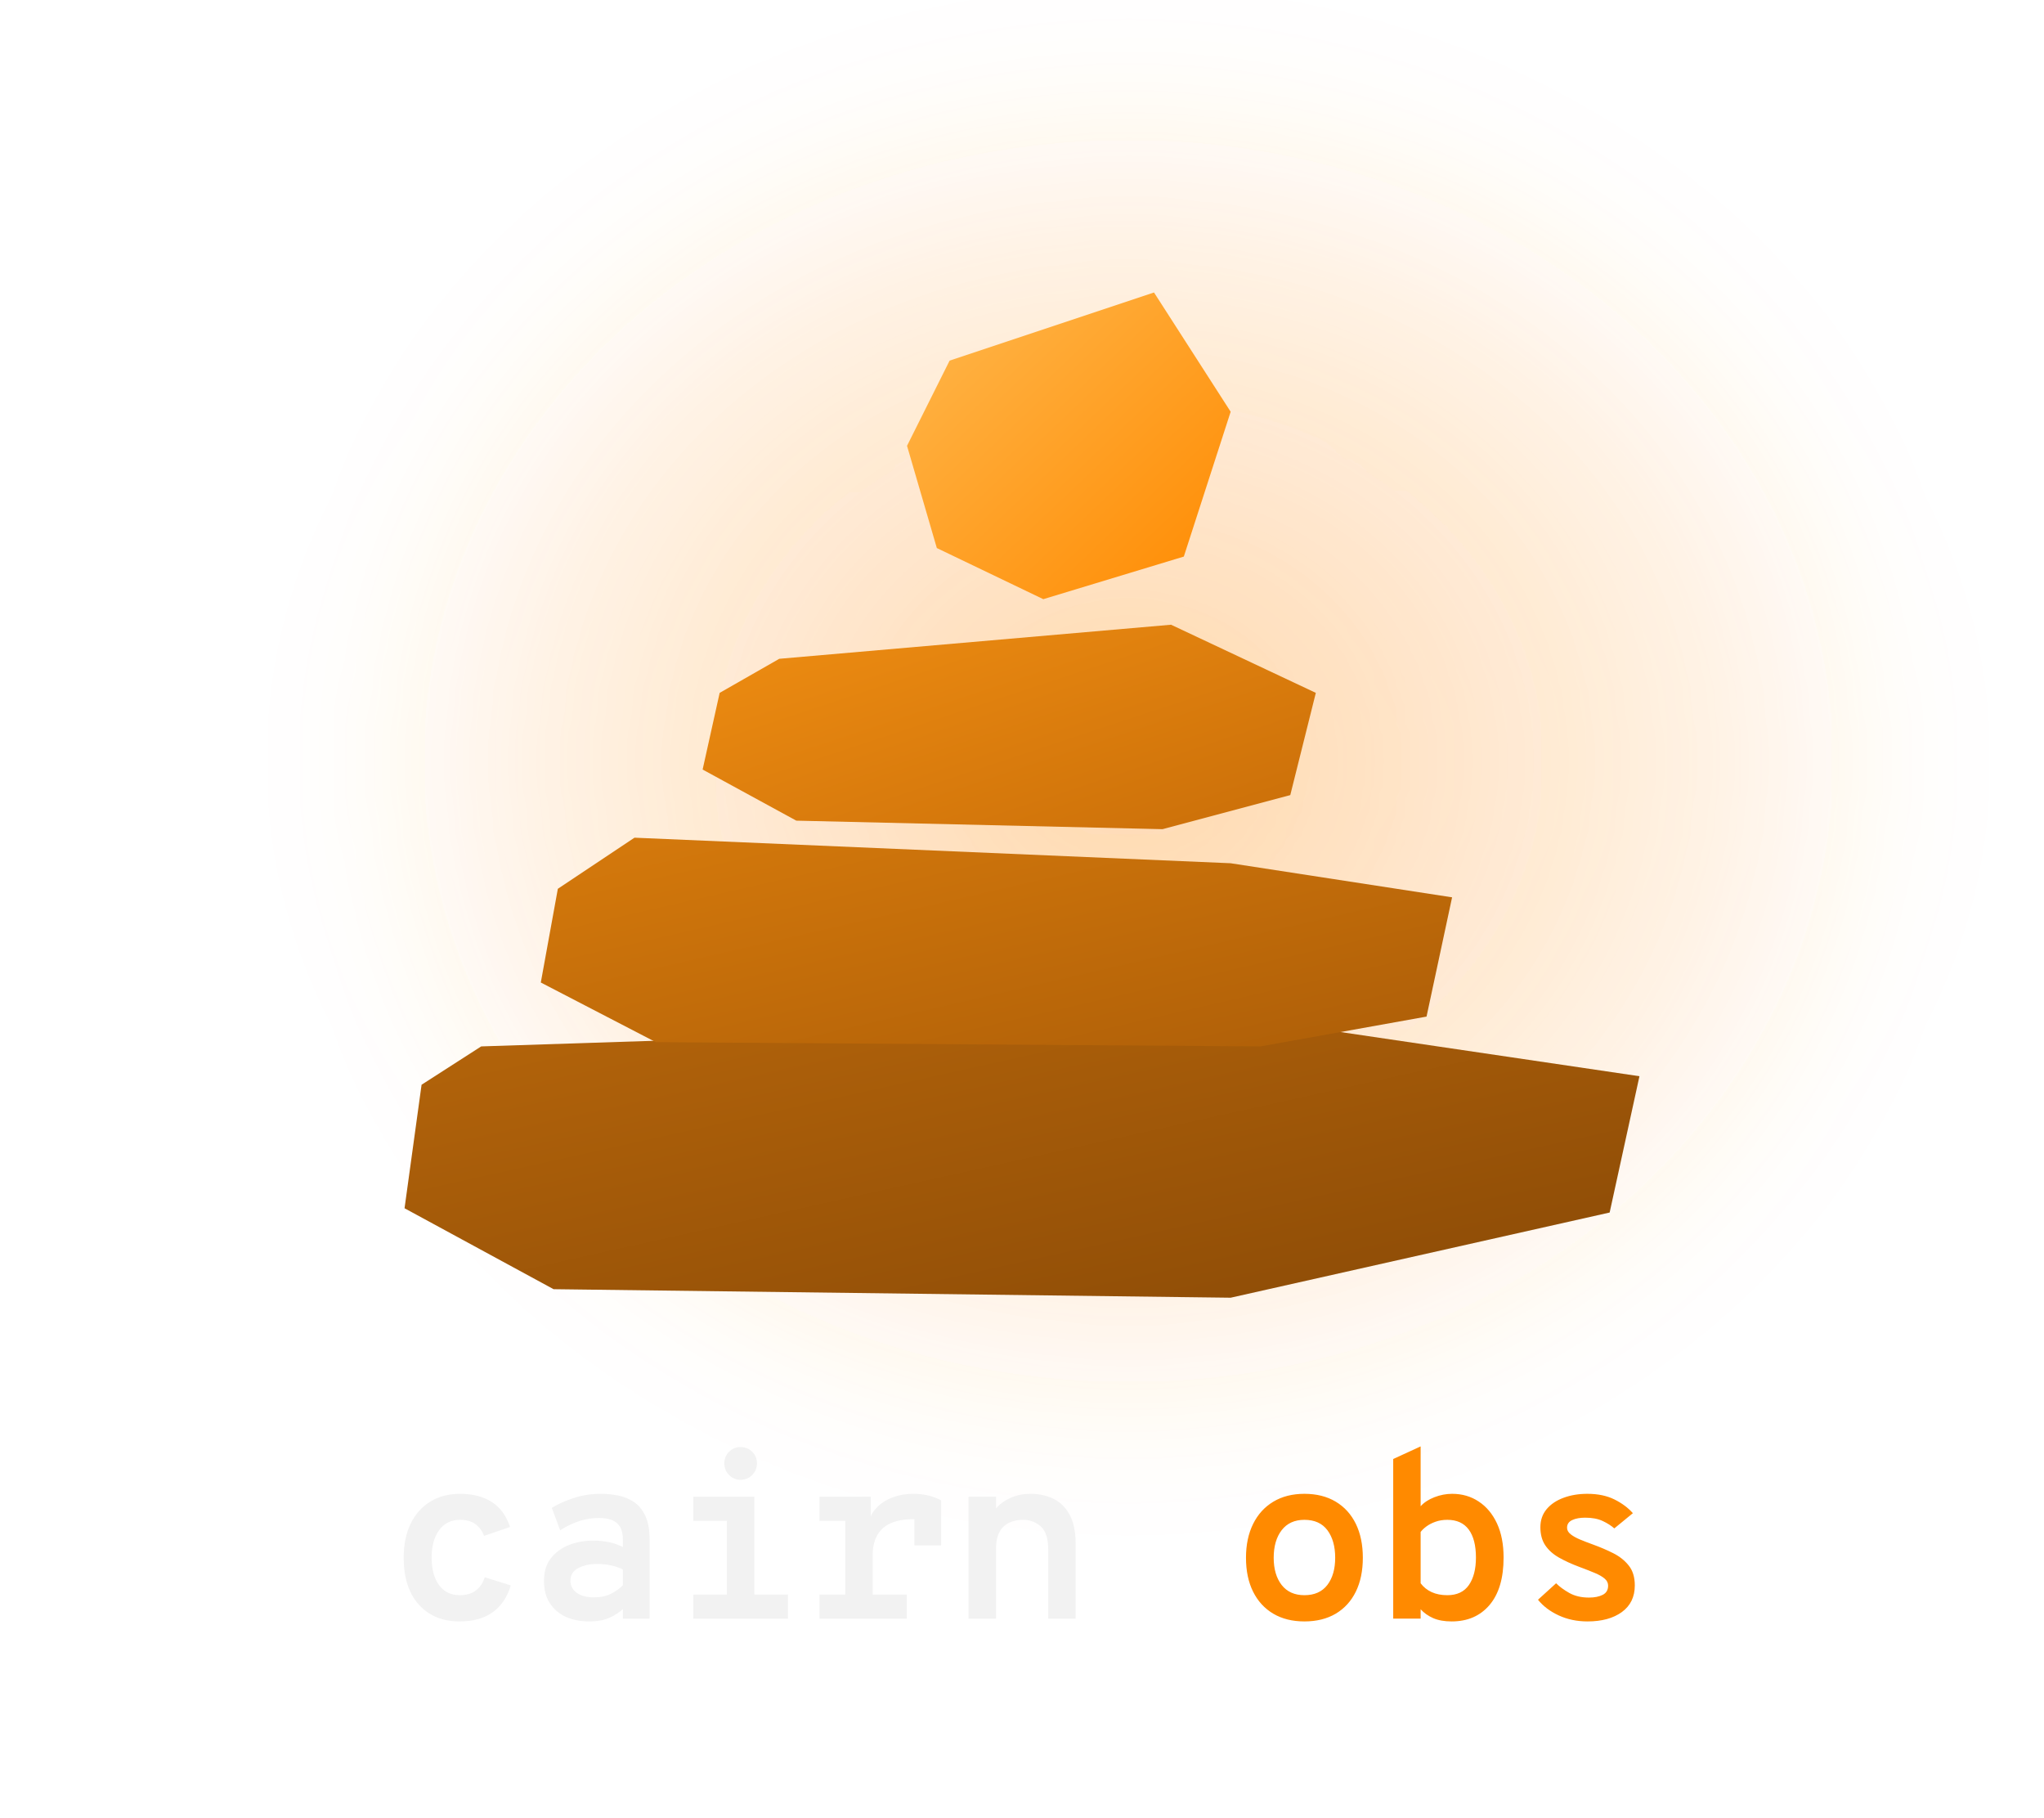
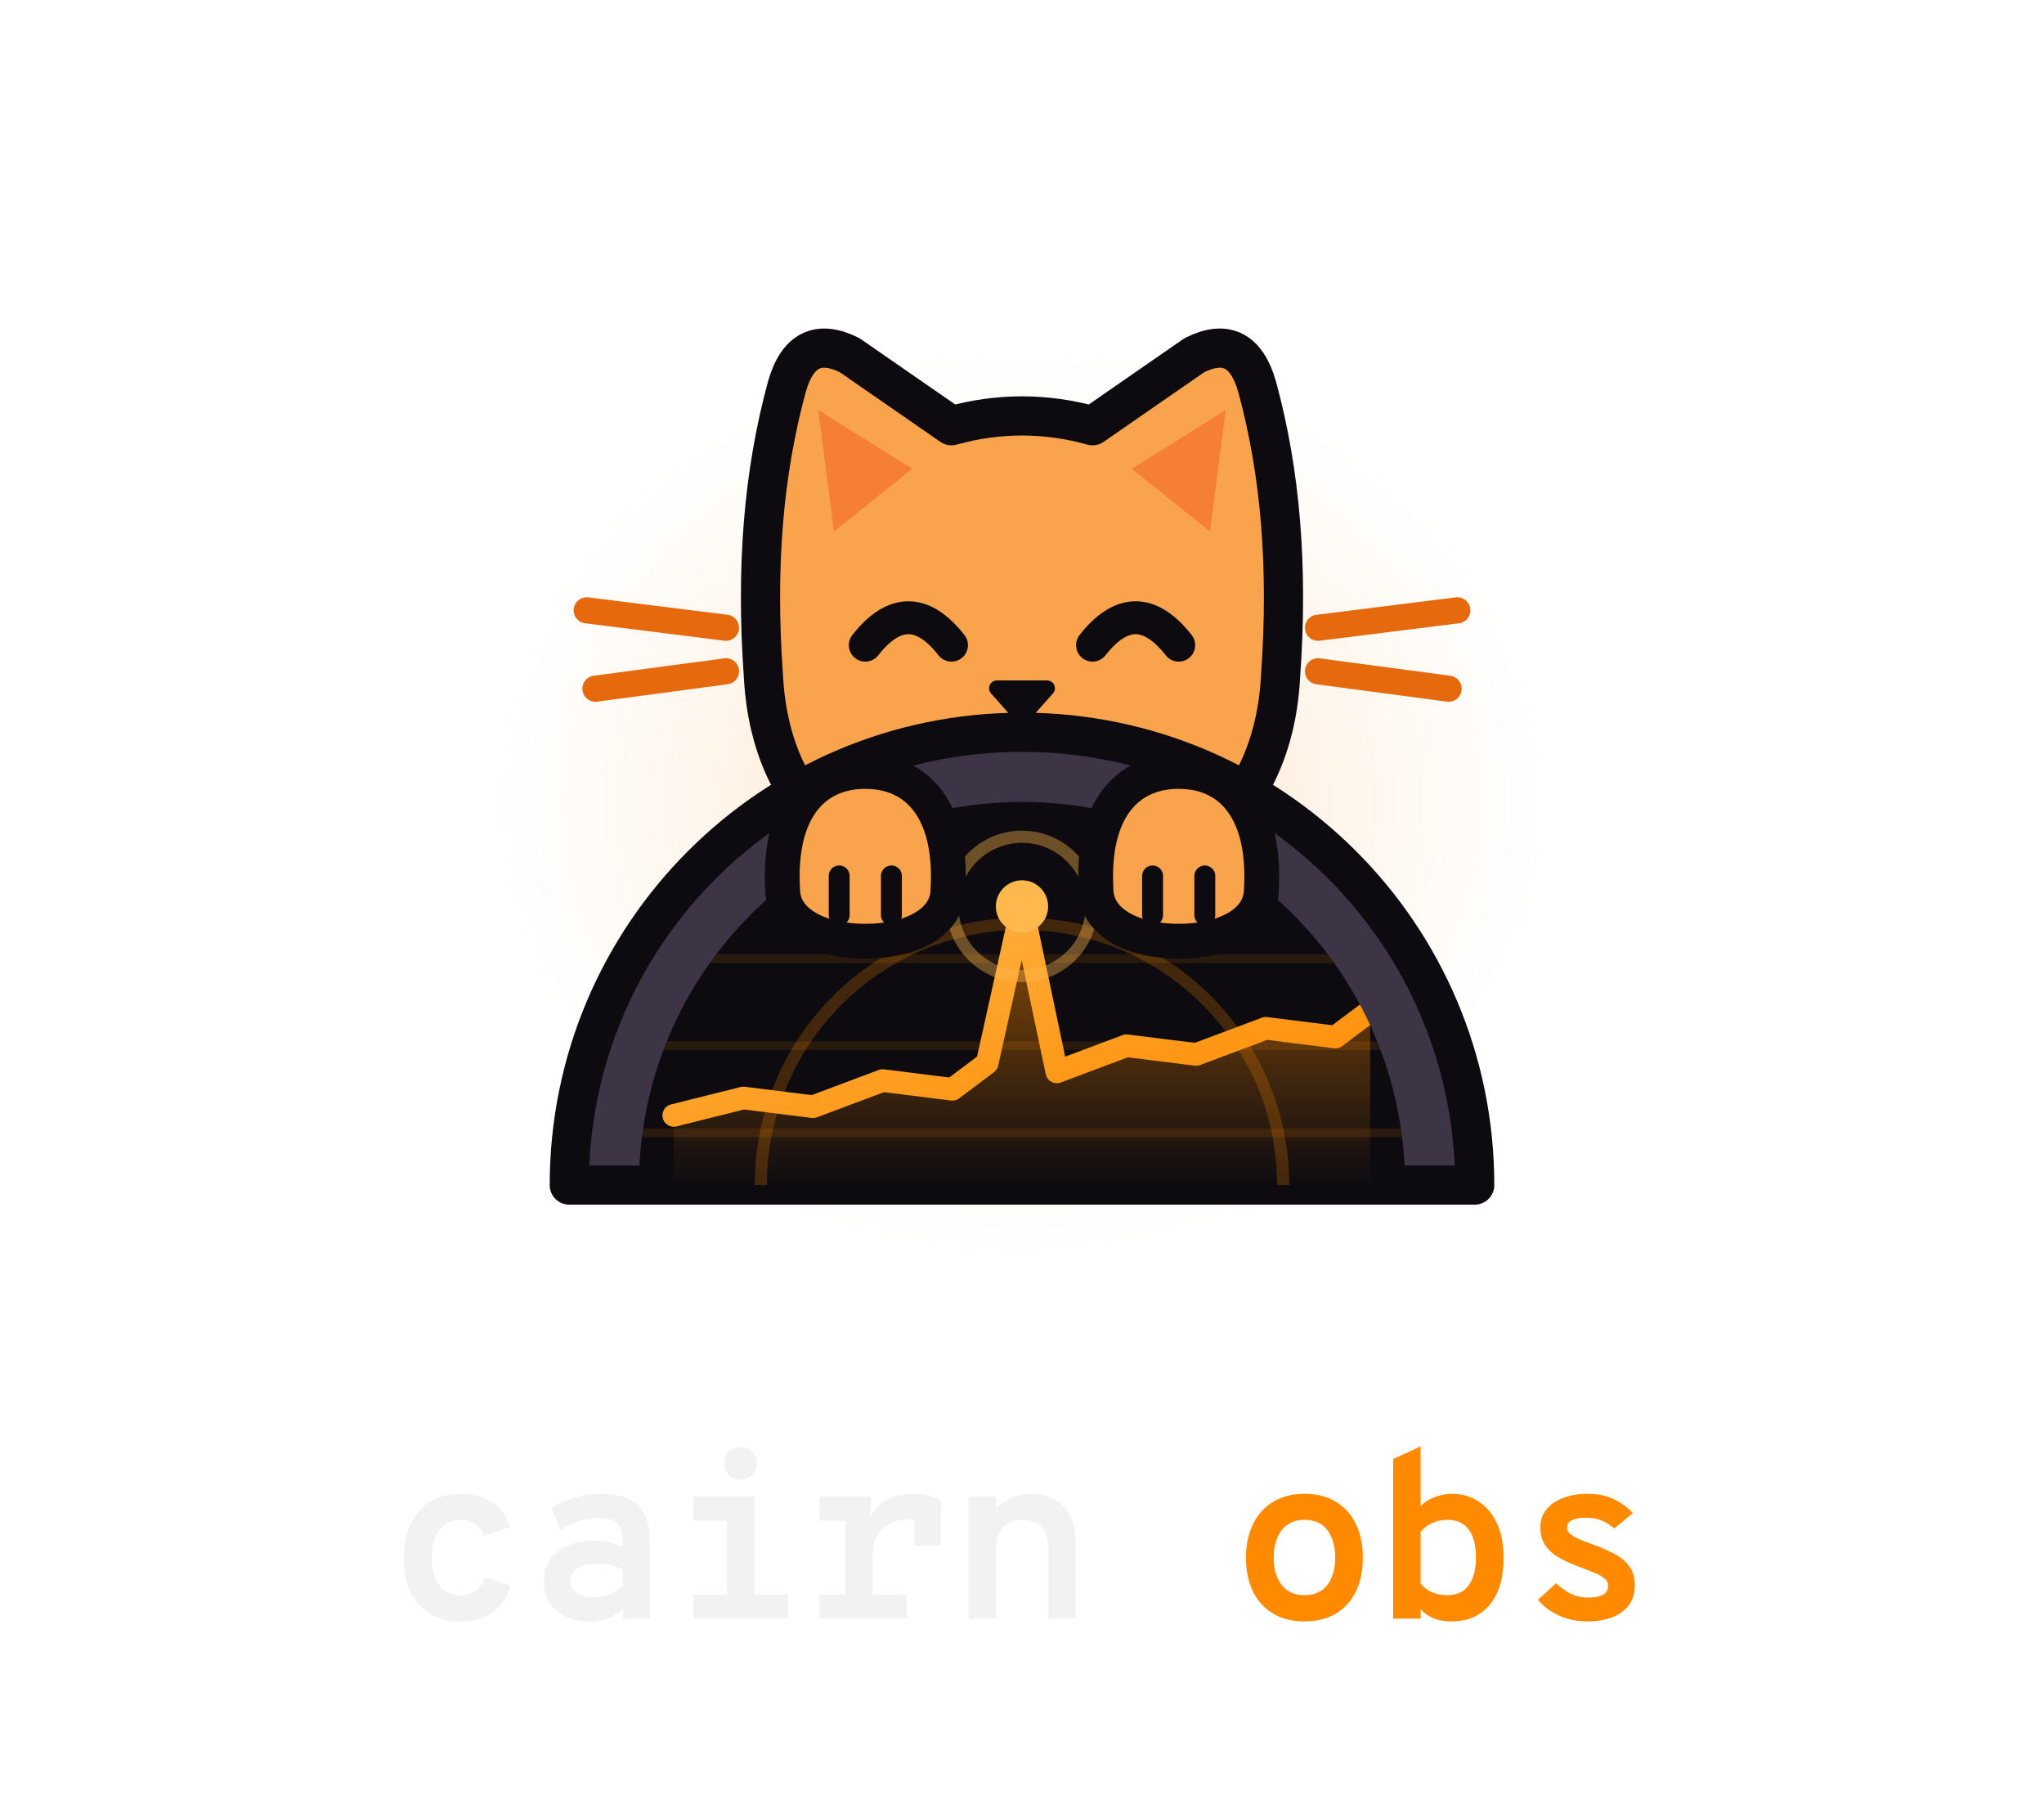
- <svg xmlns="http://www.w3.org/2000/svg" width="360" height="320" viewBox="0 0 360 320">
-   <defs>
-     <linearGradient id="s1" x1="0" y1="0" x2="1" y2="1">
-       <stop offset="0" stop-color="#B5650B" />
-       <stop offset="1" stop-color="#8A4A06" />
-     </linearGradient>
-     <linearGradient id="s2" x1="0" y1="0" x2="1" y2="1">
-       <stop offset="0" stop-color="#D67A0C" />
-       <stop offset="1" stop-color="#AD5E08" />
-     </linearGradient>
-     <linearGradient id="s3" x1="0" y1="0" x2="1" y2="1">
-       <stop offset="0" stop-color="#F08E12" />
-       <stop offset="1" stop-color="#C96E09" />
-     </linearGradient>
-     <linearGradient id="s4" x1="0" y1="0" x2="1" y2="1">
-       <stop offset="0" stop-color="#FFB84D" />
-       <stop offset="1" stop-color="#FF8A00" />
-     </linearGradient>
-     <radialGradient id="glow" cx="0.5" cy="0.5" r="0.6">
-       <stop offset="0" stop-color="#FF9A2E" stop-opacity="0.4" />
-       <stop offset="1" stop-color="#FF9A2E" stop-opacity="0" />
-     </radialGradient>
-     <filter id="blur" x="-50%" y="-50%" width="200%" height="200%">
-       <feGaussianBlur stdDeviation="18" />
-     </filter>
-   </defs>
-   <g transform="translate(48.75,-38.5) scale(0.75)">
-     <ellipse cx="200" cy="230" rx="170" ry="150" fill="url(#glow)" filter="url(#blur)" />
-     <polygon points="48,297 232,291 320,304 313,336 224,356 65,354 30,335 34,306" fill="url(#s1)" />
-     <polygon points="84,248 224,254 276,262 270,290 231,297 89,296 62,282 66,260" fill="url(#s2)" />
-     <polygon points="118,206 210,198 244,214 238,238 208,246 122,244 100,232 104,214" fill="url(#s3)" />
-     <polygon points="158,136 206,120 224,148 213,182 180,192 155,180 148,156" fill="url(#s4)" />
-   </g>
+ <svg xmlns="http://www.w3.org/2000/svg" viewBox="0 0 360 320" width="360" height="320" role="img" aria-label="cairnobs">
+   <svg x="88" y="40" width="184" height="184" viewBox="4 14 120 120">
+     <defs>
+       <linearGradient id="sdem" x1="0" y1="0" x2="1" y2="1">
+         <stop offset="0" stop-color="#FFB84D" />
+         <stop offset="1" stop-color="#FF8A00" />
+       </linearGradient>
+       <linearGradient id="sdemv" x1="0" y1="0" x2="0" y2="1">
+         <stop offset="0" stop-color="#FF8A00" stop-opacity=".55" />
+         <stop offset="1" stop-color="#FF8A00" stop-opacity="0" />
+       </linearGradient>
+       <radialGradient id="sdglow" cx="0.5" cy="0.5" r="0.5">
+         <stop offset="0" stop-color="#FF9A2E" stop-opacity="0.34" />
+         <stop offset="0.6" stop-color="#FF9A2E" stop-opacity="0.09" />
+         <stop offset="1" stop-color="#FF9A2E" stop-opacity="0" />
+       </radialGradient>
+       <clipPath id="sdscr">
+         <path d="M20 124 A44 44 0 0 1 108 124 Z" />
+       </clipPath>
+     </defs>
+     <ellipse cx="64" cy="80" rx="60" ry="52" fill="url(#sdglow)" />
+     <g stroke="#0D0B10" stroke-linecap="round" stroke-linejoin="round">
+       <path d="M14 58 L30 60 M15 67 L30 65 M114 58 L98 60 M113 67 L98 65" stroke="#E6690E" stroke-width="3" fill="none" />
+       <g transform="translate(64 62) scale(0.9) translate(-64 -60)">
+         <path d="M31 64 C30 50 31 38 34 27 Q36 20 42 23 L55 32 Q64 29.5 73 32 L86 23 Q92 20 94 27 C97 38 98 50 97 64 C96 83 82 92 64 92 C46 92 32 83 31 64 Z" fill="#F9A34C" stroke-width="5.00" />
+         <path d="M38 30 L50 37.5 L40 45.5 Z M90 30 L78 37.5 L88 45.5 Z" fill="#F47F35" stroke="none" />
+         <path d="M44 60 Q49.5 53 55 60 M73 60 Q78.5 53 84 60" stroke-width="4.20" fill="none" />
+         <path d="M60.8 65.5 h6.4 l-3.2 3.6 z" fill="#0D0B10" stroke-width="2" />
+         <path d="M56 71.5 Q60 76.5 64 71.5 Q68 76.5 72 71.5" stroke-width="3.5" fill="none" />
+       </g>
+     </g>
+     <path d="M12 124 A52 52 0 0 1 116 124 Z" fill="#3D3546" stroke="#0D0B10" stroke-width="4.50" stroke-linejoin="round" />
+     <path d="M20 124 A44 44 0 0 1 108 124 Z" fill="#0D0B10" />
+     <g clip-path="url(#sdscr)">
+       <path d="M34 124 A30 30 0 0 1 94 124" stroke="#FF8A00" stroke-opacity=".22" stroke-width="1.4" fill="none" />
+       <path d="M20 118 H108 M20 108 H108 M20 98 H108" stroke="#FF8A00" stroke-opacity=".12" stroke-width="1" />
+       <path d="M24 116 L32 114 L40 115 L48 112 L56 113 L60 110 L64 92 L68 111 L76 108 L84 109 L92 106 L100 107 L104 104 V124 H24 Z" fill="url(#sdemv)" />
+       <path d="M24 116 L32 114 L40 115 L48 112 L56 113 L60 110 L64 92 L68 111 L76 108 L84 109 L92 106 L100 107 L104 104" stroke="url(#sdem)" stroke-width="2.6" stroke-linejoin="round" stroke-linecap="round" fill="none" />
+       <circle cx="64" cy="92" r="8" fill="none" stroke="#FFB84D" stroke-opacity=".4" stroke-width="1.4" />
+     </g>
+     <circle cx="64" cy="92" r="3" fill="#FFB84D" />
+     <g stroke="#0D0B10" stroke-linecap="round" stroke-linejoin="round">
+       <path d="M36.5 90 C36 81 40 76.5 46 76.5 C52 76.5 56 81 55.5 90 C55.5 94 51 96 46 96 C41 96 36.5 94 36.5 90 Z" fill="#F9A34C" stroke-width="4.00" />
+       <path d="M91.5 90 C92 81 88 76.5 82 76.5 C76 76.5 72 81 72.5 90 C72.5 94 77 96 82 96 C87 96 91.5 94 91.5 90 Z" fill="#F9A34C" stroke-width="4.00" />
+       <path d="M43 88.5 V93 M49 88.5 V93 M79 88.5 V93 M85 88.5 V93" stroke-width="2.4" fill="none" />
+     </g>
+   </svg>
  <path fill="#F2F2F2" d="M80.93 285.5Q76.44 285.5 73.77 282.54Q71.1 279.58 71.1 274.29Q71.1 270.78 72.34 268.26Q73.58 265.74 75.81 264.39Q78.03 263.03 81.02 263.03Q84.35 263.03 86.59 264.45Q88.83 265.87 89.84 268.87L85.26 270.43Q84.8 269.19 83.78 268.4Q82.76 267.61 81.06 267.61Q78.64 267.61 77.33 269.44Q76.02 271.27 76.02 274.29Q76.02 277.33 77.33 279.11Q78.64 280.88 80.97 280.88Q82.72 280.88 83.8 280.06Q84.88 279.25 85.38 277.73L89.96 279.16Q89.02 282.27 86.77 283.89Q84.52 285.5 80.93 285.5ZM103.75 285.5Q101.5 285.5 99.7 284.71Q97.91 283.91 96.86 282.32Q95.81 280.74 95.81 278.36Q95.81 275.89 97.07 274.32Q98.33 272.76 100.29 272.01Q102.25 271.27 104.38 271.27Q106.01 271.27 107.29 271.55Q108.58 271.83 109.71 272.4V271.14Q109.71 269.71 109.21 268.86Q108.7 268.01 107.75 267.64Q106.79 267.28 105.47 267.28Q103.68 267.28 101.93 267.86Q100.18 268.45 98.66 269.46L97.19 265.51Q98.75 264.52 101.02 263.78Q103.28 263.03 105.89 263.03Q107.32 263.03 108.82 263.32Q110.32 263.6 111.59 264.43Q112.86 265.26 113.64 266.87Q114.41 268.47 114.41 271.1V285H109.71V283.32Q108.83 284.16 107.39 284.83Q105.95 285.5 103.75 285.5ZM104.63 281.26Q106.39 281.26 107.64 280.61Q108.89 279.96 109.71 279.12V276.35Q108.83 275.91 107.64 275.64Q106.45 275.38 105.13 275.38Q103.28 275.38 101.88 276.09Q100.47 276.79 100.47 278.36Q100.47 279.64 101.56 280.45Q102.65 281.26 104.63 281.26ZM128.03 285V263.54H132.86V285ZM122.11 285V280.76H138.78V285ZM122.11 267.78V263.54H131.18V267.78ZM130.41 260.56Q129.23 260.56 128.4 259.71Q127.57 258.86 127.57 257.66Q127.57 256.46 128.4 255.63Q129.23 254.8 130.41 254.8Q131.66 254.8 132.49 255.63Q133.32 256.46 133.32 257.66Q133.32 258.86 132.49 259.71Q131.66 260.56 130.41 260.56ZM144.33 285V280.76H148.87V267.78H144.33V263.54H153.36V268.28L153.11 267.65Q153.51 266.33 154.59 265.28Q155.67 264.23 157.28 263.63Q158.89 263.03 160.84 263.03Q162.46 263.03 163.7 263.38Q164.94 263.73 165.75 264.17V272.11H161.05V265.6L163.11 267.7Q162.48 267.59 161.94 267.54Q161.41 267.49 161.05 267.49Q158.4 267.49 156.79 268.25Q155.17 269.02 154.44 270.45Q153.7 271.88 153.7 273.83V280.76H159.71V285ZM170.59 285V263.54H175.42V268.62L174.79 267.19Q174.79 266.25 175.7 265.29Q176.6 264.34 178.12 263.69Q179.64 263.03 181.51 263.03Q183.65 263.03 185.46 263.87Q187.27 264.71 188.36 266.66Q189.45 268.6 189.45 271.9V285H184.62V272.9Q184.62 269.94 183.31 268.78Q182 267.61 180.17 267.61Q178.89 267.61 177.81 268.08Q176.72 268.56 176.07 269.69Q175.42 270.82 175.42 272.82V285Z" />
  <path fill="#FF8A00" d="M229.74 285.5Q226.57 285.5 224.26 284.14Q221.95 282.77 220.7 280.26Q219.45 277.75 219.45 274.29Q219.45 270.87 220.7 268.34Q221.95 265.81 224.26 264.42Q226.57 263.03 229.74 263.03Q232.94 263.03 235.25 264.41Q237.56 265.79 238.8 268.32Q240.03 270.85 240.03 274.29Q240.03 277.73 238.8 280.25Q237.56 282.77 235.25 284.14Q232.94 285.5 229.74 285.5ZM229.74 280.88Q232.39 280.88 233.78 279.08Q235.16 277.27 235.16 274.29Q235.16 271.29 233.8 269.45Q232.43 267.61 229.74 267.61Q227.14 267.61 225.73 269.44Q224.33 271.27 224.33 274.29Q224.33 277.27 225.73 279.08Q227.14 280.88 229.74 280.88ZM255.67 285.5Q253.76 285.5 252.42 284.92Q251.09 284.33 250.21 283.36V285H245.38V256.9L250.21 254.68V265.22Q251.09 264.23 252.63 263.63Q254.18 263.03 255.75 263.03Q258.4 263.03 260.44 264.39Q262.49 265.74 263.66 268.25Q264.82 270.76 264.82 274.25Q264.82 279.69 262.35 282.6Q259.89 285.5 255.67 285.5ZM254.91 280.88Q257.47 280.88 258.71 279.09Q259.95 277.29 259.95 274.25Q259.95 271.04 258.68 269.32Q257.41 267.61 254.91 267.61Q253.76 267.61 252.82 267.95Q251.89 268.28 251.22 268.78Q250.56 269.27 250.21 269.75V278.78Q250.96 279.79 252.15 280.34Q253.34 280.88 254.91 280.88ZM279.61 285.5Q276.82 285.5 274.53 284.44Q272.24 283.38 270.88 281.68L274.07 278.78Q274.95 279.67 276.4 280.49Q277.85 281.3 279.87 281.3Q281.32 281.3 282.27 280.82Q283.23 280.34 283.23 279.2Q283.23 278.49 282.64 277.98Q282.05 277.46 280.92 276.98Q279.78 276.5 278.14 275.89Q276.11 275.13 274.56 274.25Q273.02 273.37 272.16 272.1Q271.3 270.82 271.3 268.91Q271.3 267.05 272.4 265.73Q273.5 264.42 275.38 263.73Q277.26 263.03 279.57 263.03Q282.34 263.03 284.34 264.02Q286.33 265.01 287.59 266.44L284.32 269.12Q283.5 268.39 282.26 267.81Q281.02 267.23 279.19 267.23Q277.81 267.23 276.91 267.65Q276 268.07 276 269Q276 269.65 276.62 270.14Q277.24 270.64 278.29 271.08Q279.34 271.52 280.62 271.98Q282.47 272.65 284.14 273.49Q285.81 274.33 286.87 275.67Q287.93 277 287.93 279.16Q287.93 282.19 285.65 283.85Q283.37 285.5 279.61 285.5Z" />
</svg>
